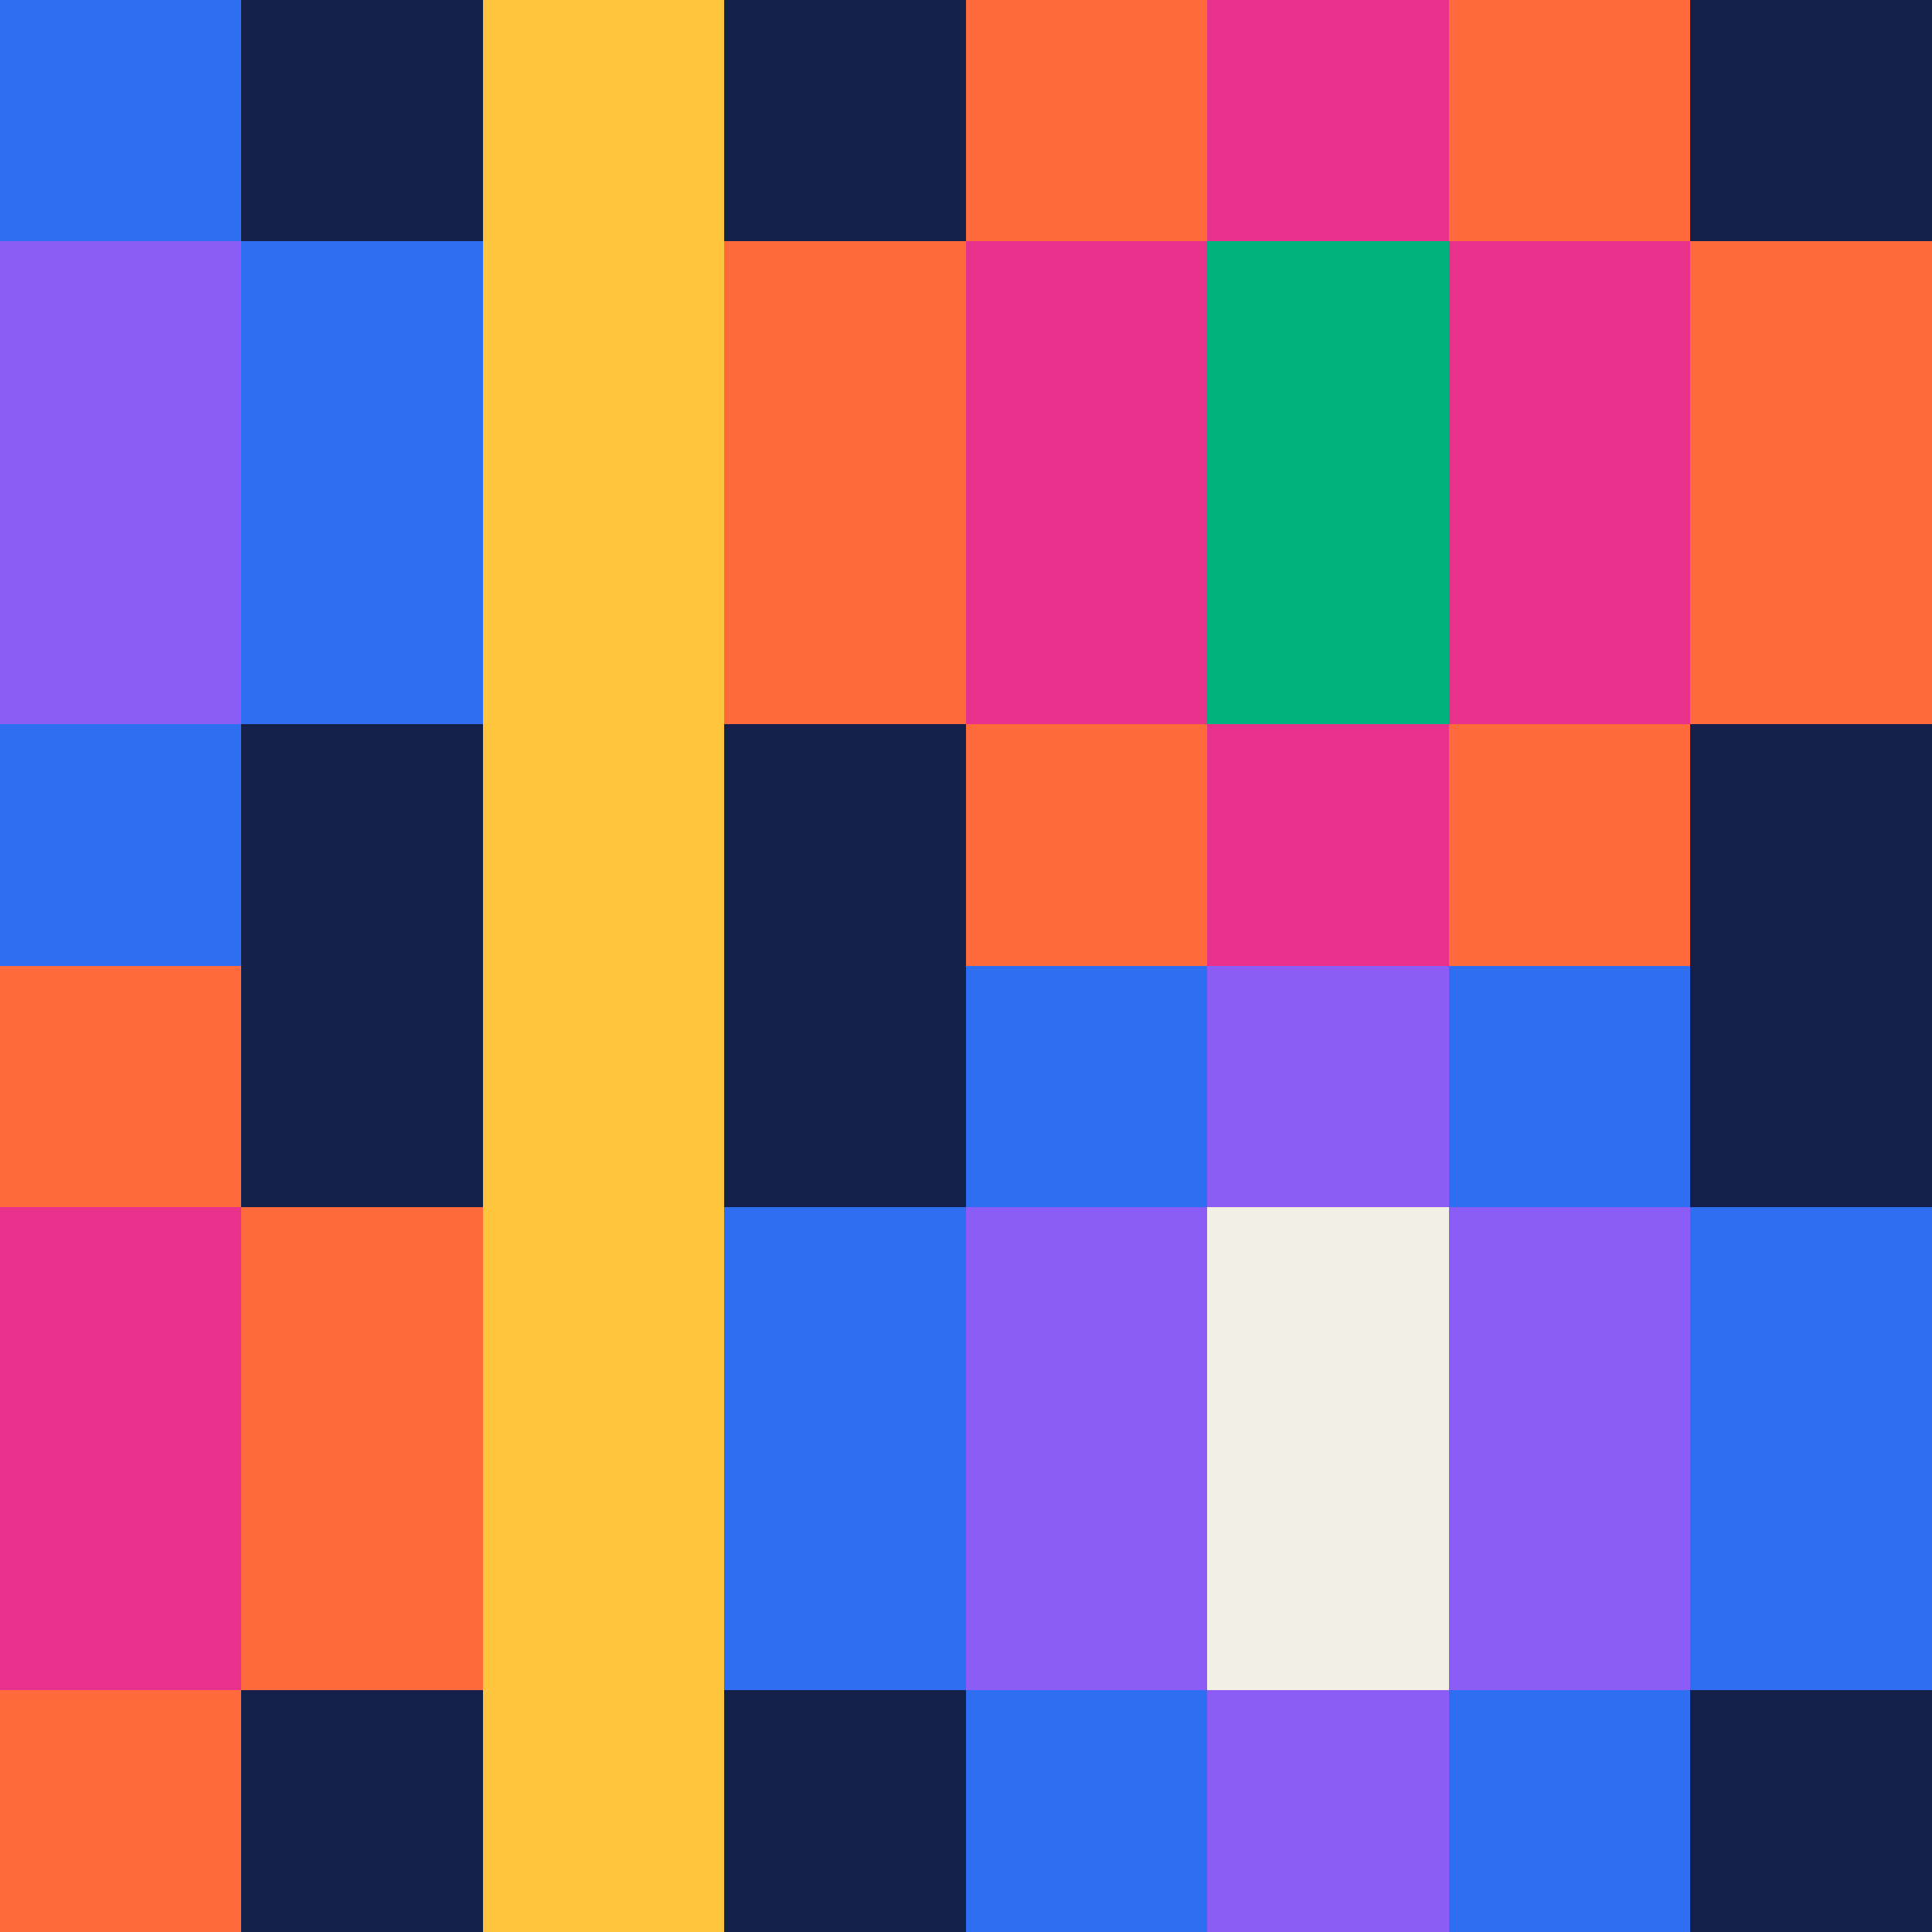
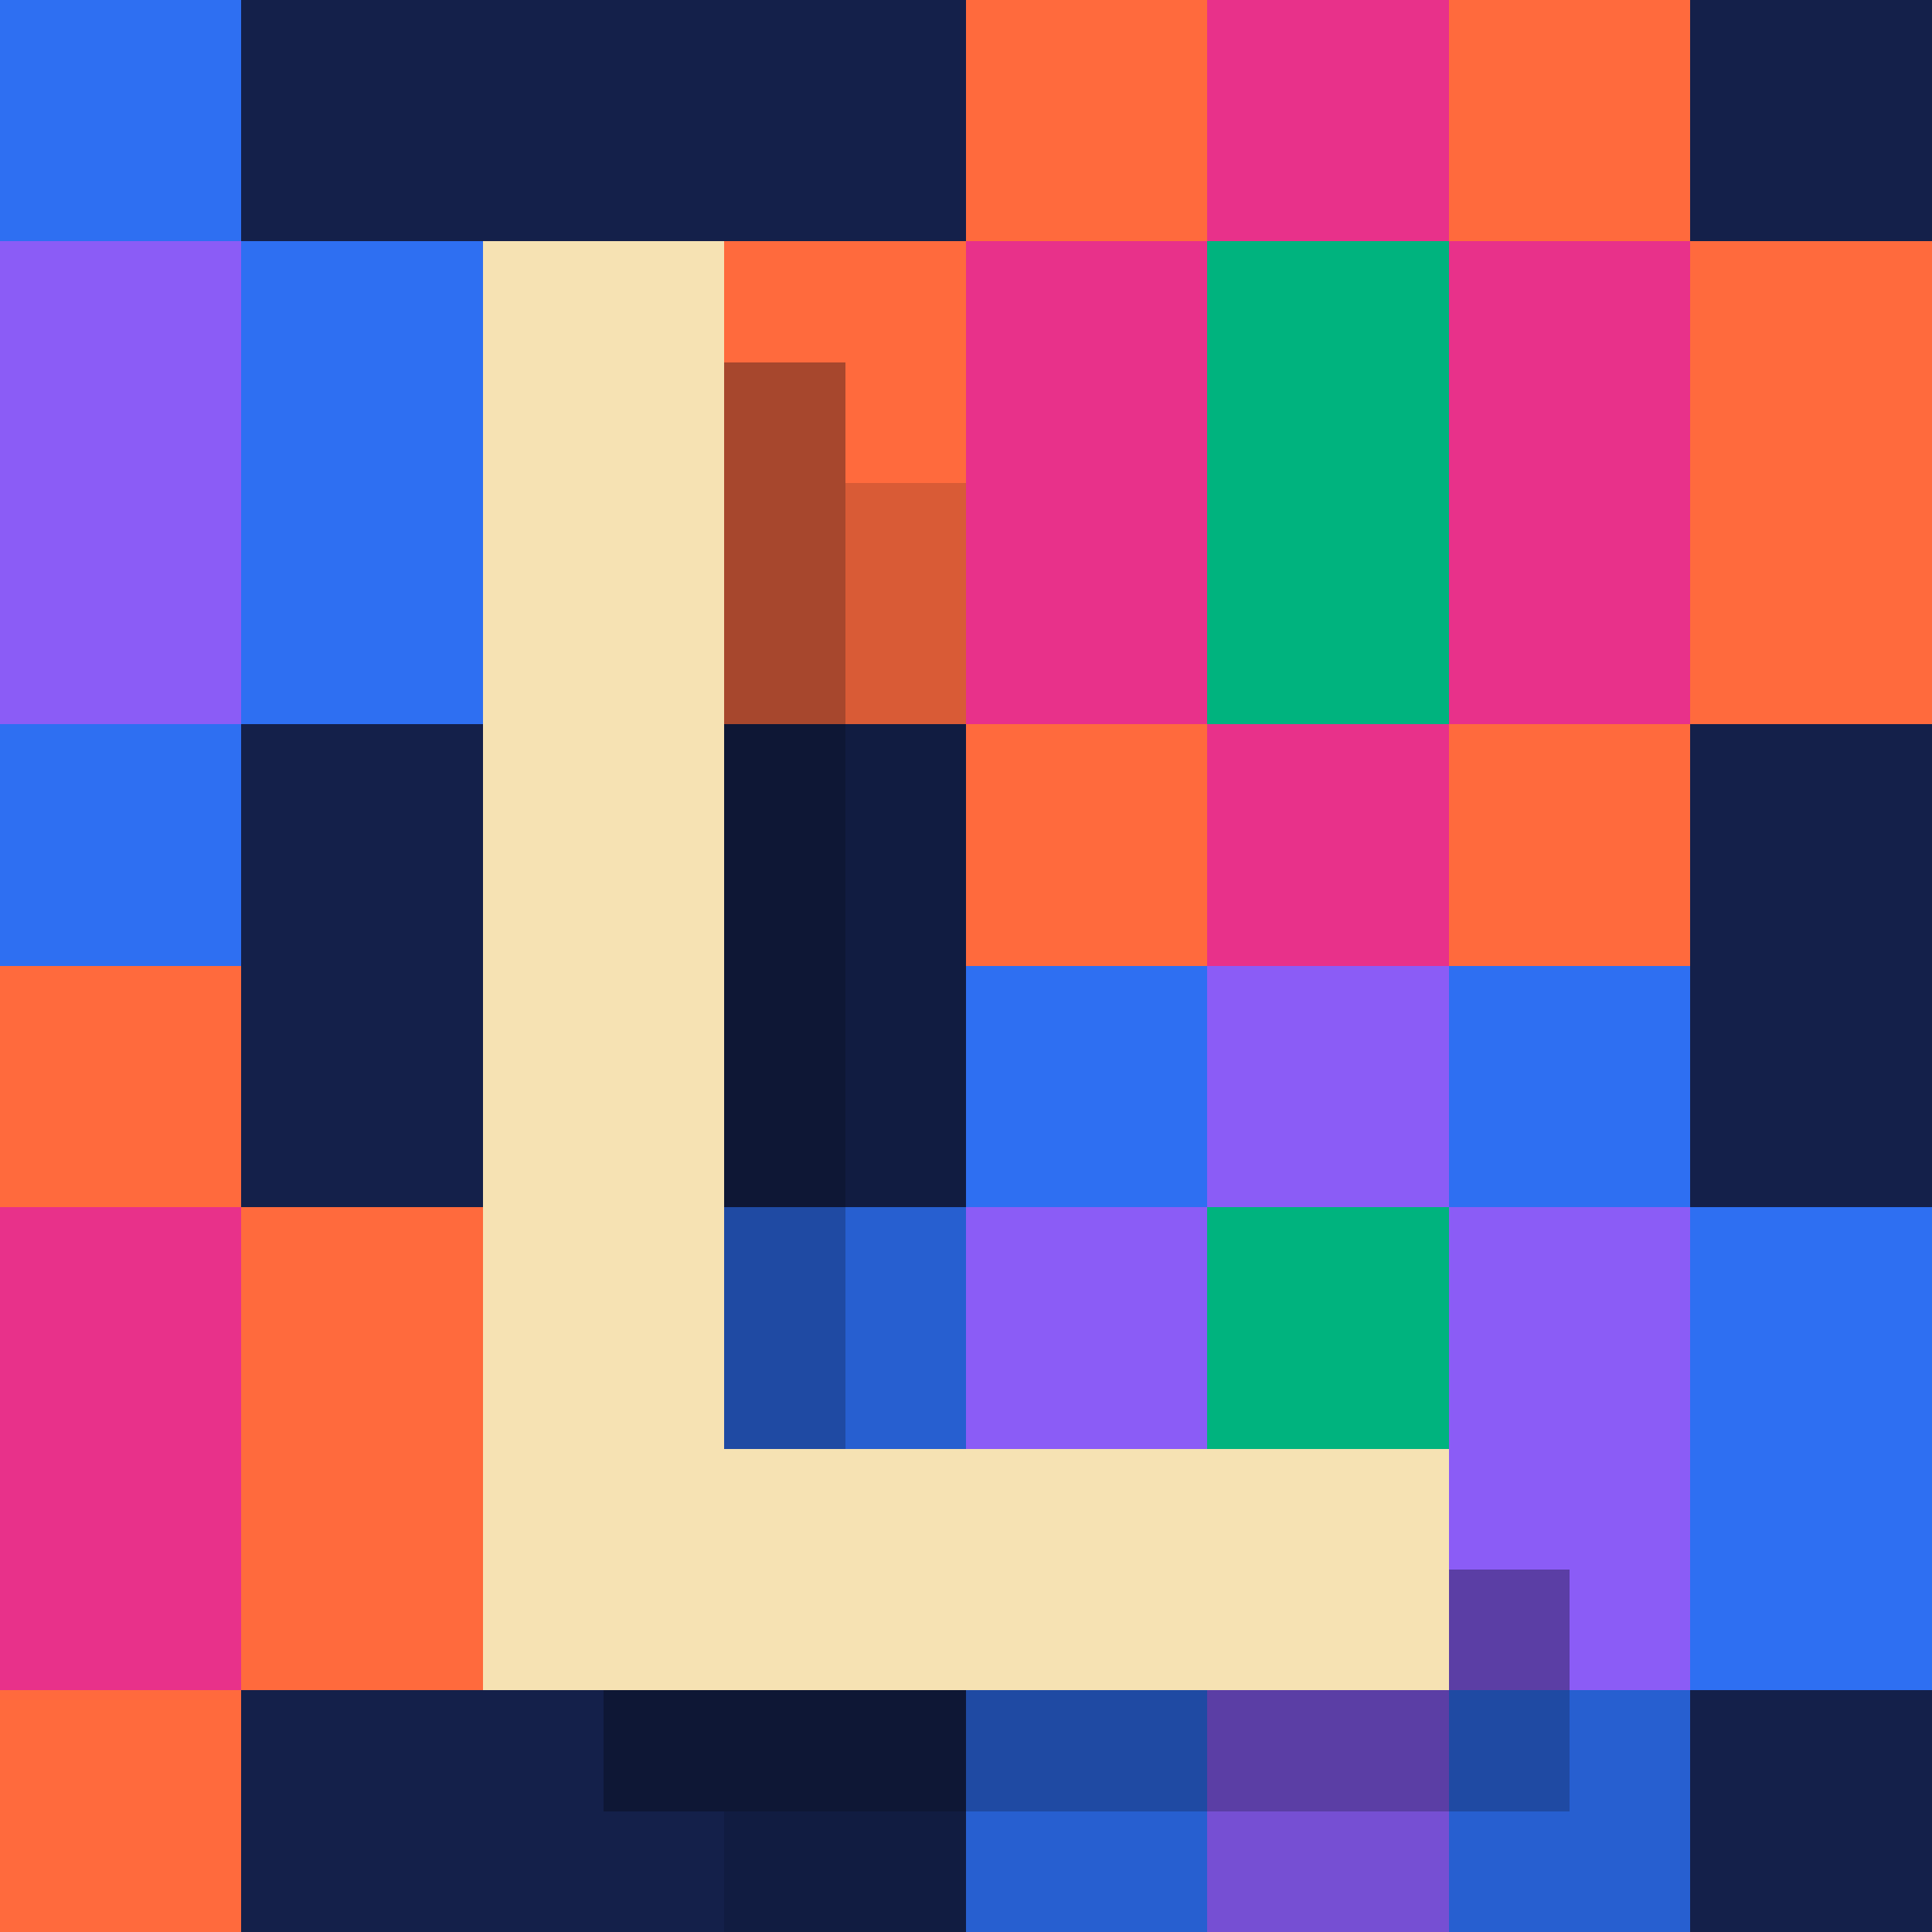
- <svg xmlns="http://www.w3.org/2000/svg" viewBox="0 0 8 8" shape-rendering="crispEdges">
-   <path fill="#F2EFE6" d="M5 5h1v1h-1zM5 6h1v1h-1z" />
-   <path fill="#14204A" d="M1 0h1v1h-1zM3 0h1v1h-1zM7 0h1v1h-1zM1 3h1v1h-1zM3 3h1v1h-1zM7 3h1v1h-1zM1 4h1v1h-1zM3 4h1v1h-1zM7 4h1v1h-1zM1 7h1v1h-1zM3 7h1v1h-1zM7 7h1v1h-1z" />
-   <path fill="#FF6A3D" d="M4 0h1v1h-1zM6 0h1v1h-1zM3 1h1v1h-1zM7 1h1v1h-1zM3 2h1v1h-1zM7 2h1v1h-1zM4 3h1v1h-1zM6 3h1v1h-1zM0 4h1v1h-1zM1 5h1v1h-1zM1 6h1v1h-1zM0 7h1v1h-1z" />
-   <path fill="#E8318A" d="M5 0h1v1h-1zM4 1h1v1h-1zM6 1h1v1h-1zM4 2h1v1h-1zM6 2h1v1h-1zM5 3h1v1h-1zM0 5h1v1h-1zM0 6h1v1h-1z" />
-   <path fill="#FFC53D" d="M2 0h1v1h-1zM2 1h1v1h-1zM2 2h1v1h-1zM2 3h1v1h-1zM2 4h1v1h-1zM2 5h1v1h-1zM2 6h1v1h-1zM2 7h1v1h-1z" />
-   <path fill="#2E6FF2" d="M0 0h1v1h-1zM1 1h1v1h-1zM1 2h1v1h-1zM0 3h1v1h-1zM4 4h1v1h-1zM6 4h1v1h-1zM3 5h1v1h-1zM7 5h1v1h-1zM3 6h1v1h-1zM7 6h1v1h-1zM4 7h1v1h-1zM6 7h1v1h-1z" />
-   <path fill="#8B5CF6" d="M0 1h1v1h-1zM0 2h1v1h-1zM5 4h1v1h-1zM4 5h1v1h-1zM6 5h1v1h-1zM4 6h1v1h-1zM6 6h1v1h-1zM5 7h1v1h-1z" />
-   <path fill="#00B37E" d="M5 1h1v1h-1zM5 2h1v1h-1z" />
+ <svg xmlns="http://www.w3.org/2000/svg" viewBox="0 0 16 16" shape-rendering="crispEdges">
+   <path fill="#2E6FF2" d="M0 0h1v1h-1zM1 0h1v1h-1zM0 1h1v1h-1zM1 1h1v1h-1zM2 2h1v1h-1zM3 2h1v1h-1zM2 3h1v1h-1zM3 3h1v1h-1zM2 4h1v1h-1zM3 4h1v1h-1zM2 5h1v1h-1zM3 5h1v1h-1zM0 6h1v1h-1zM1 6h1v1h-1zM0 7h1v1h-1zM1 7h1v1h-1zM8 8h1v1h-1zM9 8h1v1h-1zM12 8h1v1h-1zM13 8h1v1h-1zM8 9h1v1h-1zM9 9h1v1h-1zM12 9h1v1h-1zM13 9h1v1h-1zM6 10h1v1h-1zM7 10h1v1h-1zM14 10h1v1h-1zM15 10h1v1h-1zM6 11h1v1h-1zM7 11h1v1h-1zM14 11h1v1h-1zM15 11h1v1h-1zM14 12h1v1h-1zM15 12h1v1h-1zM14 13h1v1h-1zM15 13h1v1h-1zM8 14h1v1h-1zM9 14h1v1h-1zM12 14h1v1h-1zM13 14h1v1h-1zM8 15h1v1h-1zM9 15h1v1h-1zM12 15h1v1h-1zM13 15h1v1h-1z" />
+   <path fill="#14204A" d="M2 0h1v1h-1zM3 0h1v1h-1zM4 0h1v1h-1zM5 0h1v1h-1zM6 0h1v1h-1zM7 0h1v1h-1zM14 0h1v1h-1zM15 0h1v1h-1zM2 1h1v1h-1zM3 1h1v1h-1zM4 1h1v1h-1zM5 1h1v1h-1zM6 1h1v1h-1zM7 1h1v1h-1zM14 1h1v1h-1zM15 1h1v1h-1zM2 6h1v1h-1zM3 6h1v1h-1zM6 6h1v1h-1zM7 6h1v1h-1zM14 6h1v1h-1zM15 6h1v1h-1zM2 7h1v1h-1zM3 7h1v1h-1zM6 7h1v1h-1zM7 7h1v1h-1zM14 7h1v1h-1zM15 7h1v1h-1zM2 8h1v1h-1zM3 8h1v1h-1zM6 8h1v1h-1zM7 8h1v1h-1zM14 8h1v1h-1zM15 8h1v1h-1zM2 9h1v1h-1zM3 9h1v1h-1zM6 9h1v1h-1zM7 9h1v1h-1zM14 9h1v1h-1zM15 9h1v1h-1zM2 14h1v1h-1zM3 14h1v1h-1zM4 14h1v1h-1zM5 14h1v1h-1zM6 14h1v1h-1zM7 14h1v1h-1zM14 14h1v1h-1zM15 14h1v1h-1zM2 15h1v1h-1zM3 15h1v1h-1zM4 15h1v1h-1zM5 15h1v1h-1zM6 15h1v1h-1zM7 15h1v1h-1zM14 15h1v1h-1zM15 15h1v1h-1z" />
+   <path fill="#FF6A3D" d="M8 0h1v1h-1zM9 0h1v1h-1zM12 0h1v1h-1zM13 0h1v1h-1zM8 1h1v1h-1zM9 1h1v1h-1zM12 1h1v1h-1zM13 1h1v1h-1zM6 2h1v1h-1zM7 2h1v1h-1zM14 2h1v1h-1zM15 2h1v1h-1zM6 3h1v1h-1zM7 3h1v1h-1zM14 3h1v1h-1zM15 3h1v1h-1zM6 4h1v1h-1zM7 4h1v1h-1zM14 4h1v1h-1zM15 4h1v1h-1zM6 5h1v1h-1zM7 5h1v1h-1zM14 5h1v1h-1zM15 5h1v1h-1zM8 6h1v1h-1zM9 6h1v1h-1zM12 6h1v1h-1zM13 6h1v1h-1zM8 7h1v1h-1zM9 7h1v1h-1zM12 7h1v1h-1zM13 7h1v1h-1zM0 8h1v1h-1zM1 8h1v1h-1zM0 9h1v1h-1zM1 9h1v1h-1zM2 10h1v1h-1zM3 10h1v1h-1zM2 11h1v1h-1zM3 11h1v1h-1zM2 12h1v1h-1zM3 12h1v1h-1zM2 13h1v1h-1zM3 13h1v1h-1zM0 14h1v1h-1zM1 14h1v1h-1zM0 15h1v1h-1zM1 15h1v1h-1z" />
+   <path fill="#E8318A" d="M10 0h1v1h-1zM11 0h1v1h-1zM10 1h1v1h-1zM11 1h1v1h-1zM8 2h1v1h-1zM9 2h1v1h-1zM12 2h1v1h-1zM13 2h1v1h-1zM8 3h1v1h-1zM9 3h1v1h-1zM12 3h1v1h-1zM13 3h1v1h-1zM8 4h1v1h-1zM9 4h1v1h-1zM12 4h1v1h-1zM13 4h1v1h-1zM8 5h1v1h-1zM9 5h1v1h-1zM12 5h1v1h-1zM13 5h1v1h-1zM10 6h1v1h-1zM11 6h1v1h-1zM10 7h1v1h-1zM11 7h1v1h-1zM0 10h1v1h-1zM1 10h1v1h-1zM0 11h1v1h-1zM1 11h1v1h-1zM0 12h1v1h-1zM1 12h1v1h-1zM0 13h1v1h-1zM1 13h1v1h-1z" />
+   <path fill="#8B5CF6" d="M0 2h1v1h-1zM1 2h1v1h-1zM0 3h1v1h-1zM1 3h1v1h-1zM0 4h1v1h-1zM1 4h1v1h-1zM0 5h1v1h-1zM1 5h1v1h-1zM10 8h1v1h-1zM11 8h1v1h-1zM10 9h1v1h-1zM11 9h1v1h-1zM8 10h1v1h-1zM9 10h1v1h-1zM12 10h1v1h-1zM13 10h1v1h-1zM8 11h1v1h-1zM9 11h1v1h-1zM12 11h1v1h-1zM13 11h1v1h-1zM12 12h1v1h-1zM13 12h1v1h-1zM12 13h1v1h-1zM13 13h1v1h-1zM10 14h1v1h-1zM11 14h1v1h-1zM10 15h1v1h-1zM11 15h1v1h-1z" />
+   <path fill="#F6E2B3" d="M4 2h1v1h-1zM5 2h1v1h-1zM4 3h1v1h-1zM5 3h1v1h-1zM4 4h1v1h-1zM5 4h1v1h-1zM4 5h1v1h-1zM5 5h1v1h-1zM4 6h1v1h-1zM5 6h1v1h-1zM4 7h1v1h-1zM5 7h1v1h-1zM4 8h1v1h-1zM5 8h1v1h-1zM4 9h1v1h-1zM5 9h1v1h-1zM4 10h1v1h-1zM5 10h1v1h-1zM4 11h1v1h-1zM5 11h1v1h-1zM4 12h1v1h-1zM5 12h1v1h-1zM6 12h1v1h-1zM7 12h1v1h-1zM8 12h1v1h-1zM9 12h1v1h-1zM10 12h1v1h-1zM11 12h1v1h-1zM4 13h1v1h-1zM5 13h1v1h-1zM6 13h1v1h-1zM7 13h1v1h-1zM8 13h1v1h-1zM9 13h1v1h-1zM10 13h1v1h-1zM11 13h1v1h-1z" />
+   <path fill="#00B37E" d="M10 2h1v1h-1zM11 2h1v1h-1zM10 3h1v1h-1zM11 3h1v1h-1zM10 4h1v1h-1zM11 4h1v1h-1zM10 5h1v1h-1zM11 5h1v1h-1zM10 10h1v1h-1zM11 10h1v1h-1zM10 11h1v1h-1zM11 11h1v1h-1z" />
+   <path fill="#05070F" fill-opacity="0.35" d="M6 3h1v1h-1zM6 4h1v1h-1zM6 5h1v1h-1zM6 6h1v1h-1zM6 7h1v1h-1zM6 8h1v1h-1zM6 9h1v1h-1zM6 10h1v1h-1zM6 11h1v1h-1zM12 13h1v1h-1zM5 14h1v1h-1zM6 14h1v1h-1zM7 14h1v1h-1zM8 14h1v1h-1zM9 14h1v1h-1zM10 14h1v1h-1zM11 14h1v1h-1zM12 14h1v1h-1z" />
+   <path fill="#05070F" fill-opacity="0.15" d="M7 4h1v1h-1zM7 5h1v1h-1zM7 6h1v1h-1zM7 7h1v1h-1zM7 8h1v1h-1zM7 9h1v1h-1zM7 10h1v1h-1zM7 11h1v1h-1zM13 14h1v1h-1zM6 15h1v1h-1zM7 15h1v1h-1zM8 15h1v1h-1zM9 15h1v1h-1zM10 15h1v1h-1zM11 15h1v1h-1zM12 15h1v1h-1zM13 15h1v1h-1z" />
</svg>
